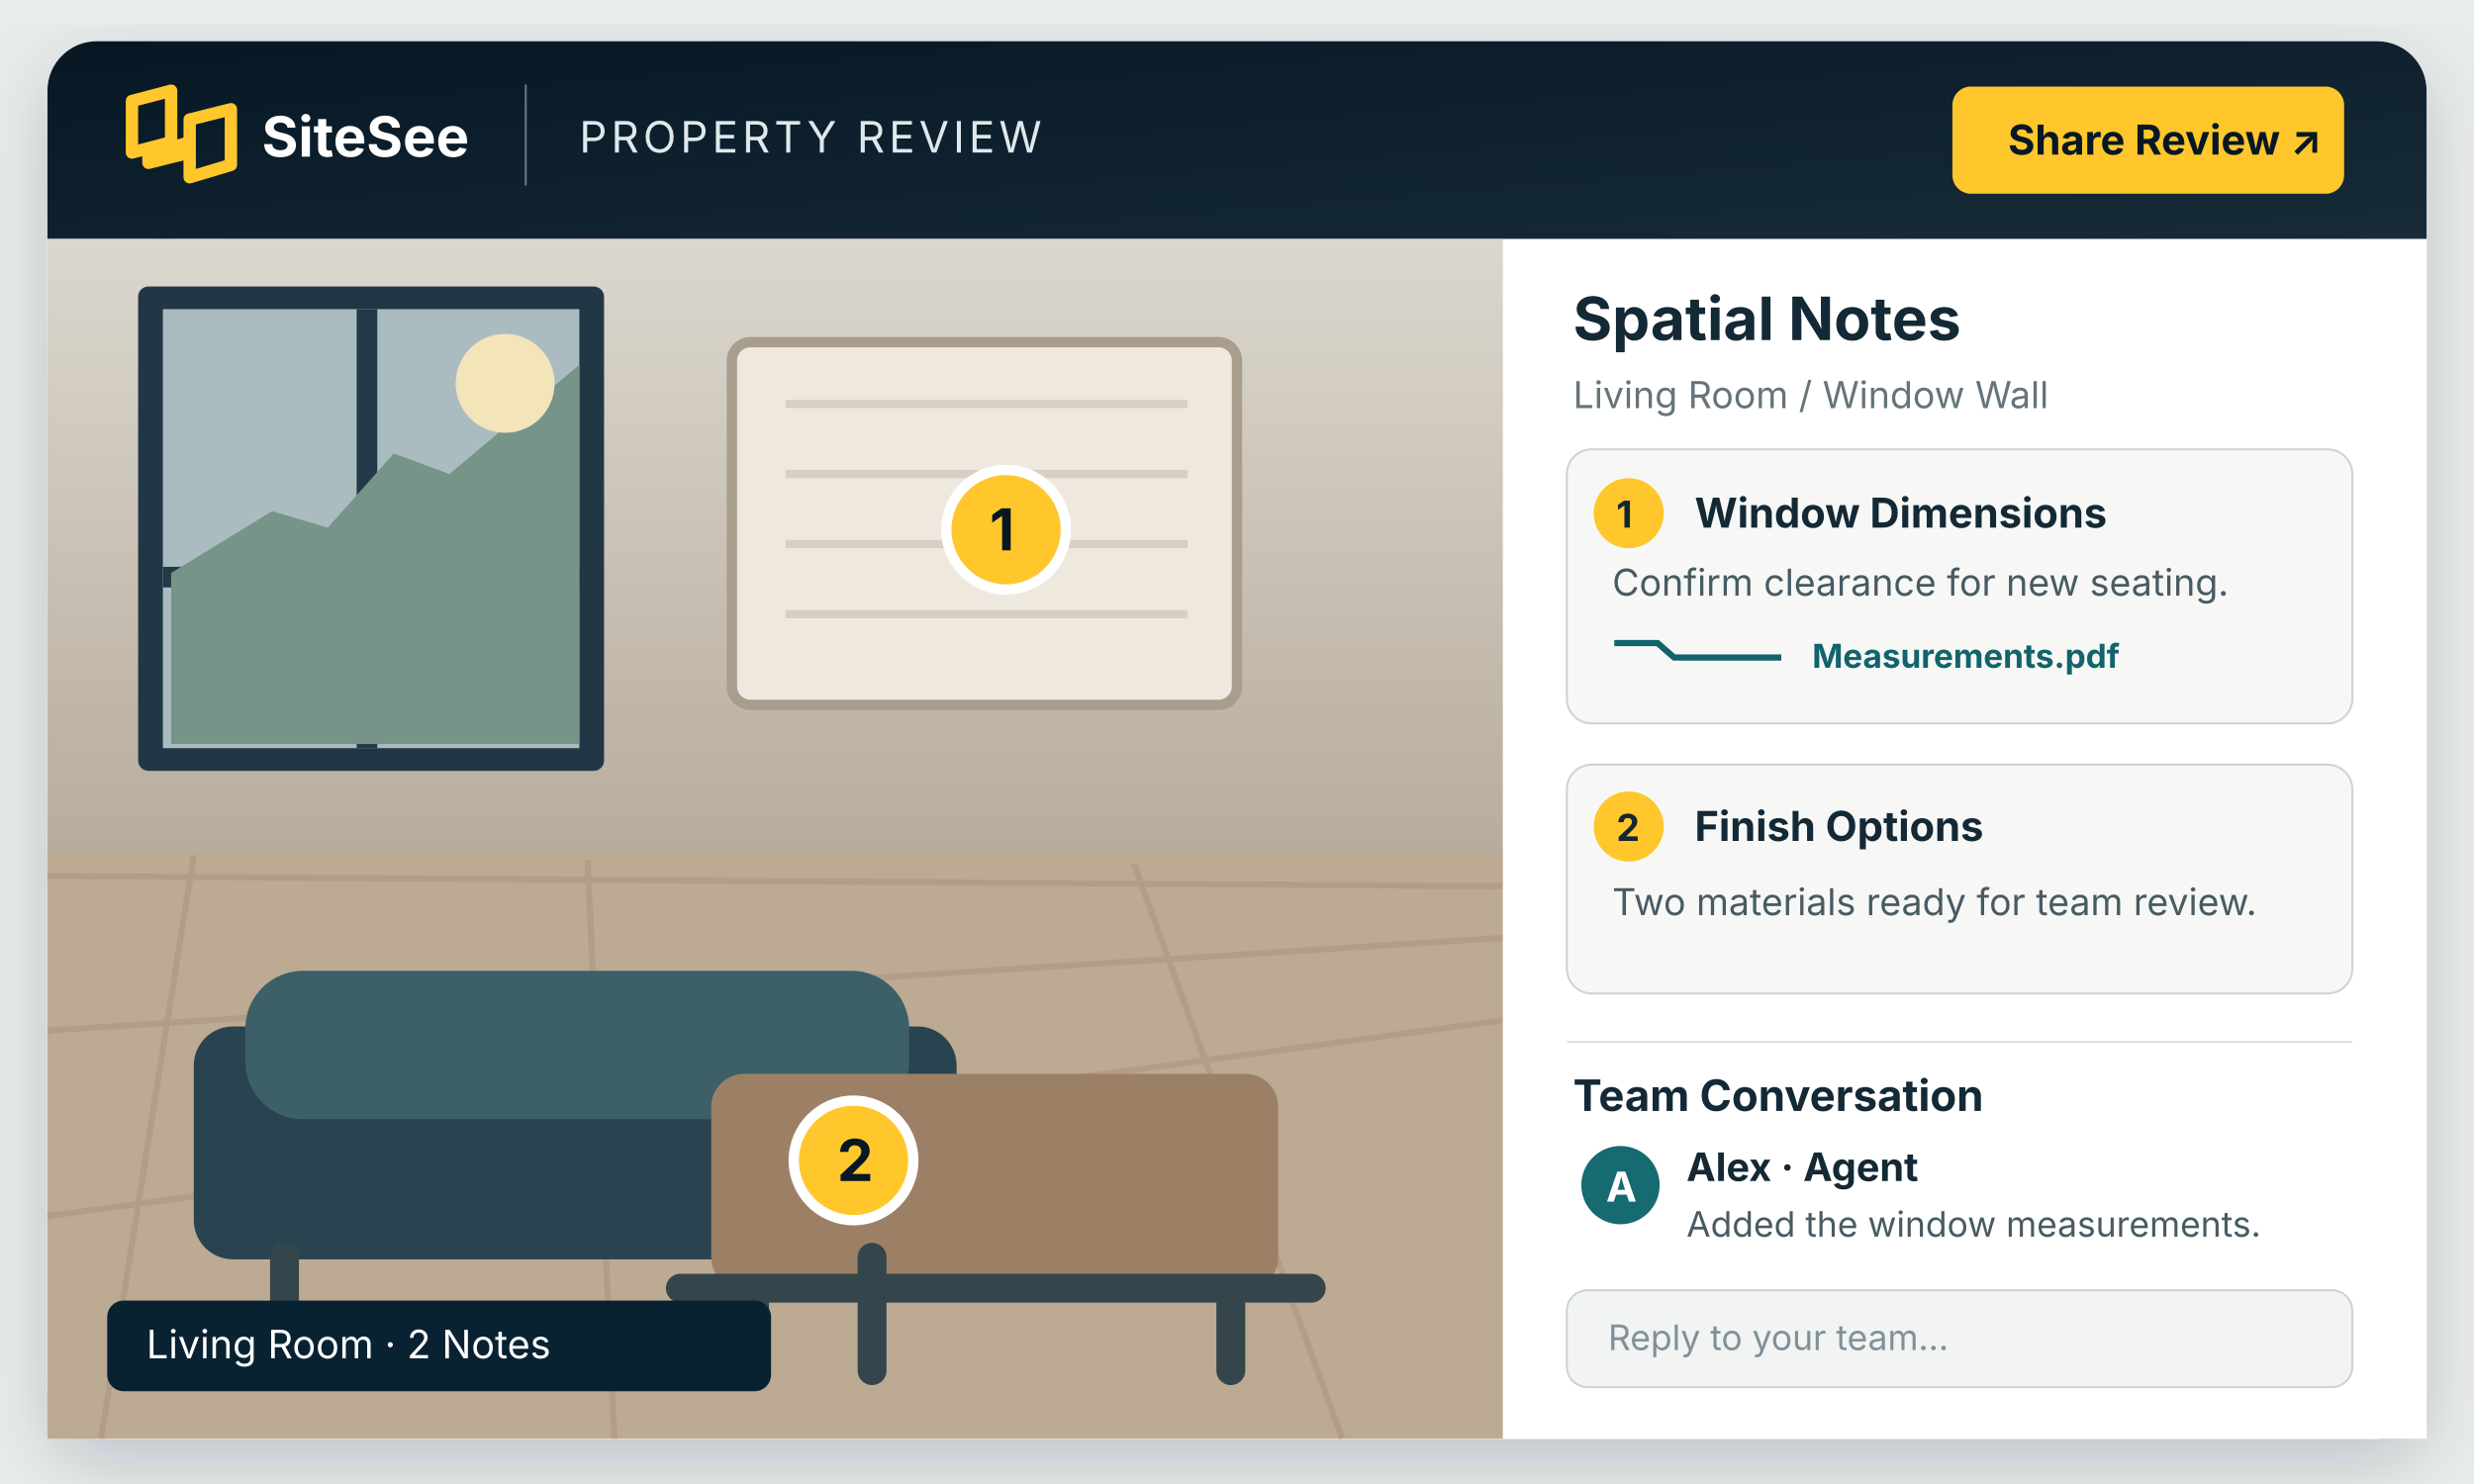
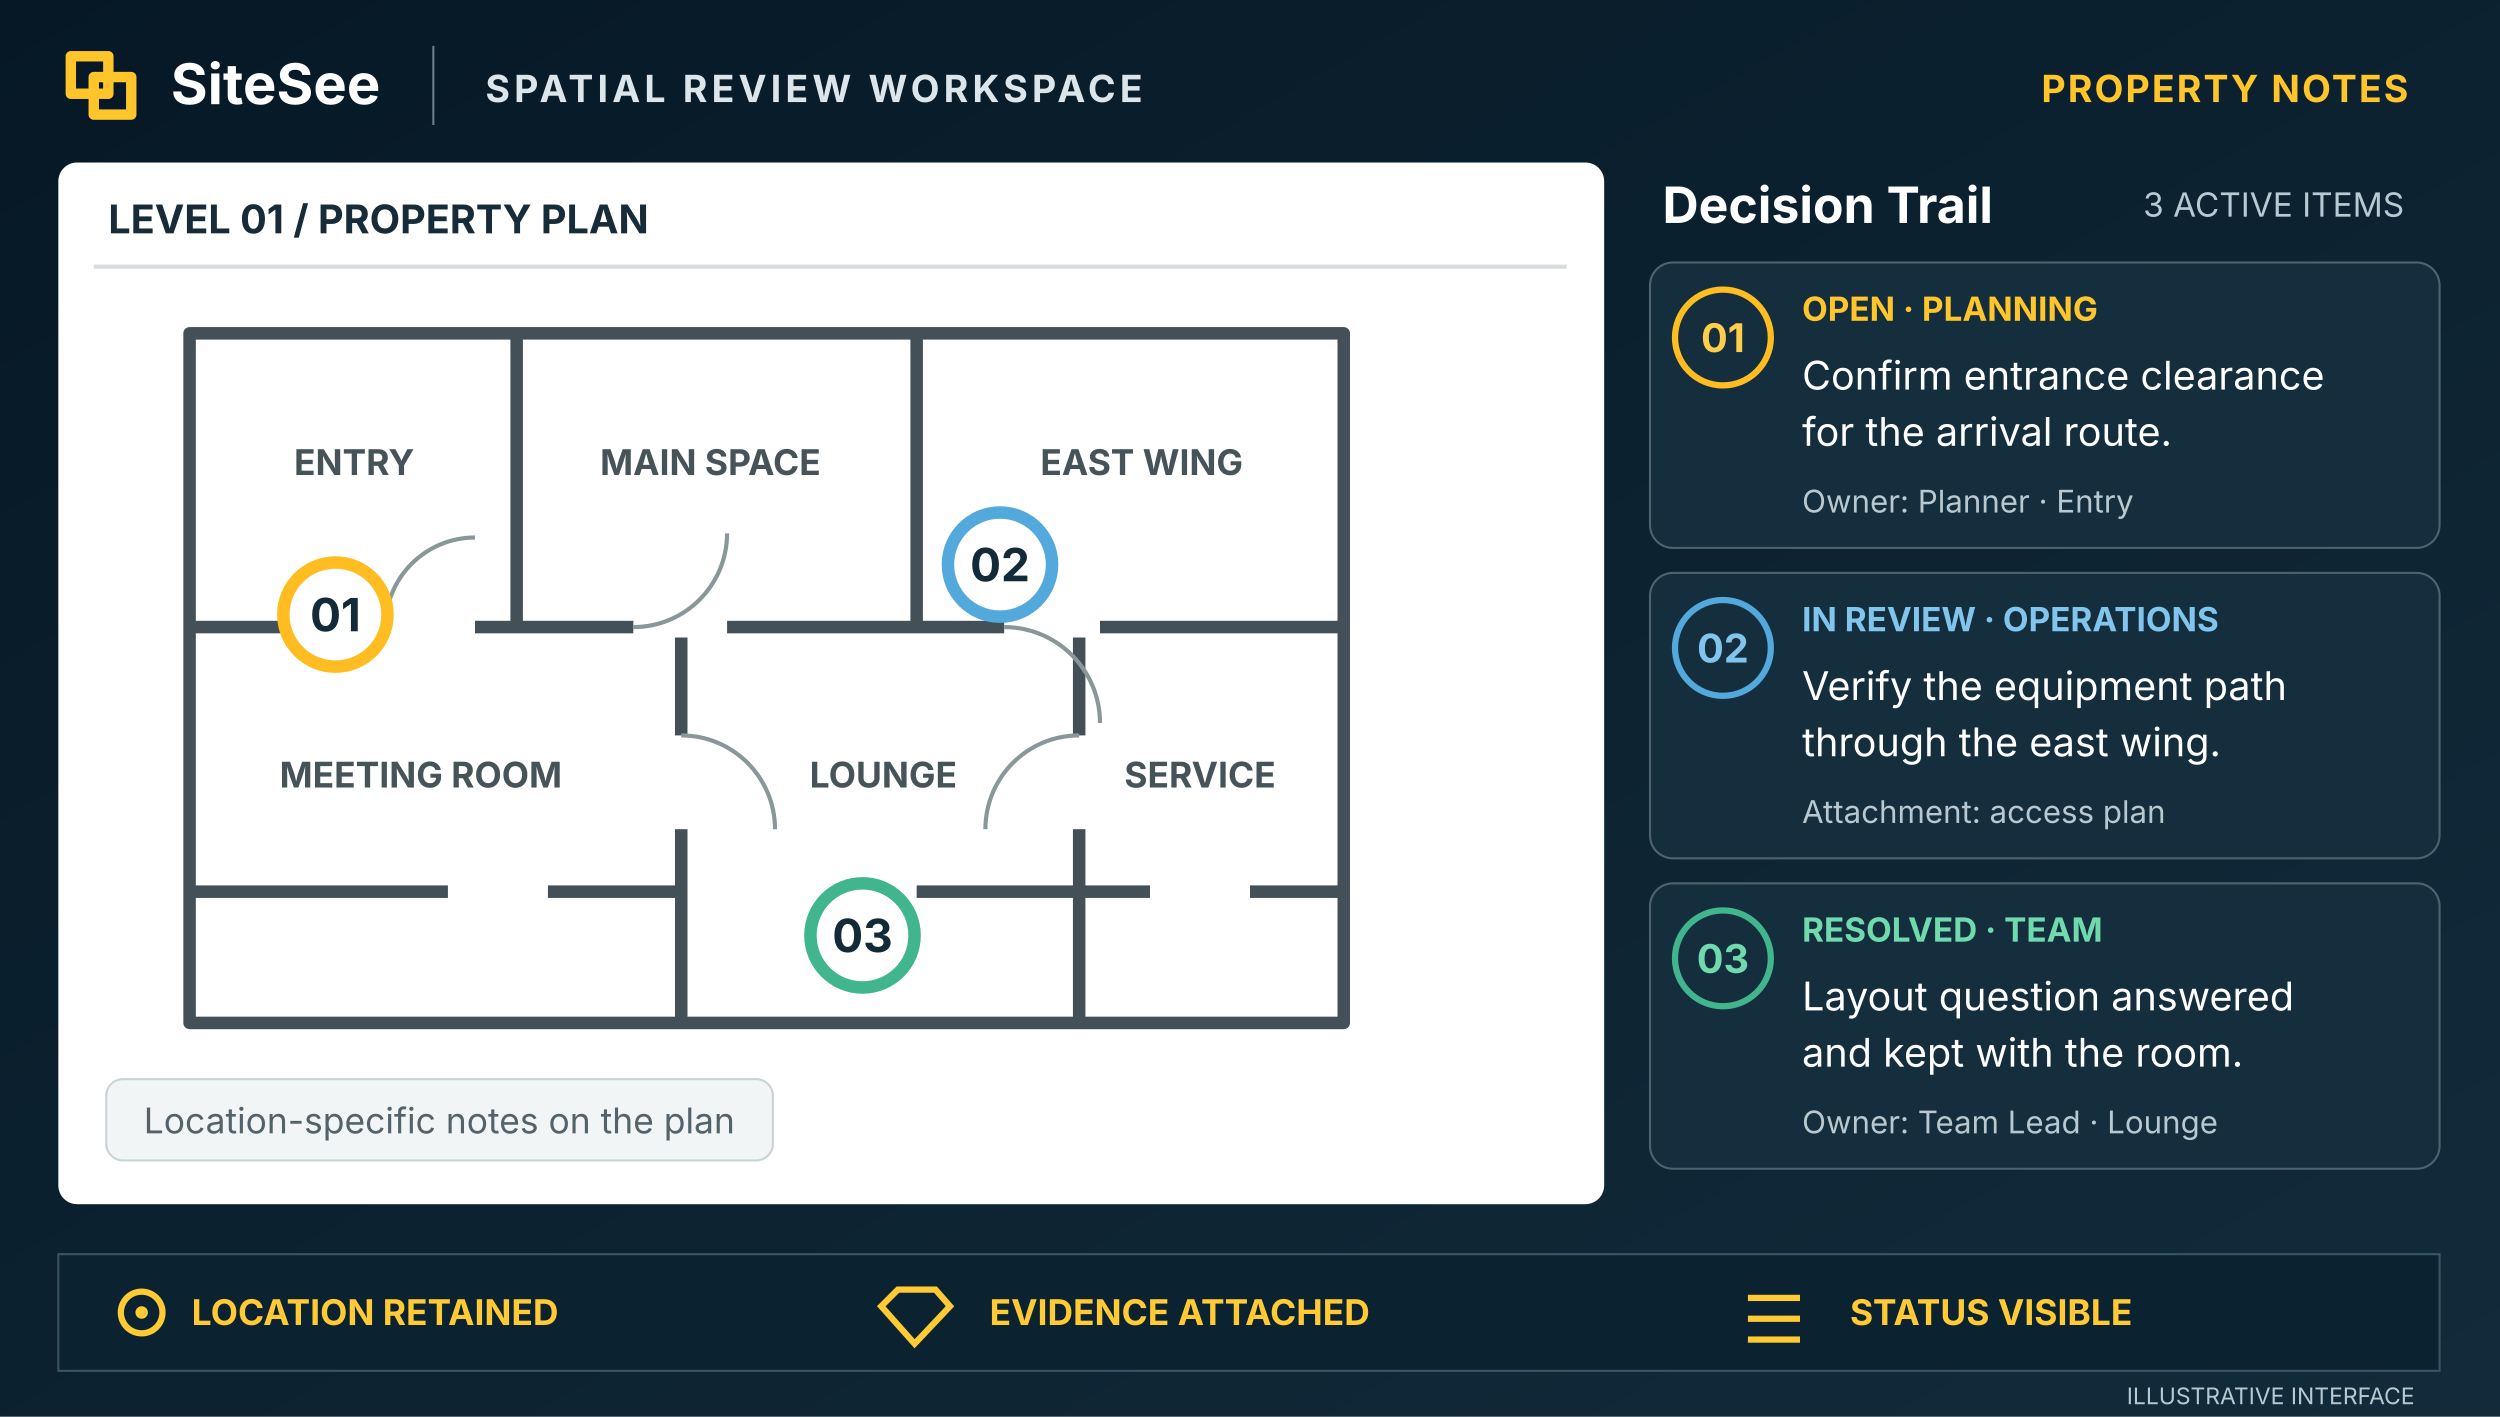
- <svg xmlns="http://www.w3.org/2000/svg" viewBox="0 0 1200 720" role="img" aria-labelledby="title desc">
+ <svg xmlns="http://www.w3.org/2000/svg" viewBox="0 0 1200 680" role="img" aria-labelledby="title desc">
  <defs>
-     <linearGradient id="ink" x2="1" y2="1">
-       <stop stop-color="#071724" />
-       <stop offset="1" stop-color="#172b39" />
+     <linearGradient id="navy" x2="1" y2="1">
+       <stop stop-color="#061825" />
+       <stop offset="1" stop-color="#122b3b" />
    </linearGradient>
-     <linearGradient id="room" x2="0" y2="1">
-       <stop stop-color="#dbd7ce" />
-       <stop offset="1" stop-color="#b6aa9a" />
-     </linearGradient>
-     <filter id="shadow" x="-15%" y="-15%" width="130%" height="140%">
-       <feDropShadow dx="0" dy="12" stdDeviation="18" flood-color="#081a25" flood-opacity=".18" />
-     </filter>
  </defs>
-   <rect width="1200" height="720" fill="#e9ecec" />
-   <rect x="23" y="20" width="1154" height="678" rx="24" fill="#fff" filter="url(#shadow)" />
-   <path d="M47 20h1106a24 24 0 0 1 24 24v72H23V44a24 24 0 0 1 24-24Z" fill="url(#ink)" />
-   <path d="M64 49 83 44v25l-19 5V49Zm8 30 20-5V58l20-5v27l-20 6V69l-20 6Z" fill="none" stroke="#ffc72c" stroke-width="6" stroke-linejoin="round" />
-   <text x="127" y="76" fill="#fff" font-family="Inter,Arial,sans-serif" font-weight="700" font-size="27">SiteSee</text>
-   <path d="M255 41v49" stroke="#657784" />
-   <text x="281" y="74" fill="#dfe8eb" font-family="Inter,Arial,sans-serif" font-size="21" letter-spacing="2">PROPERTY REVIEW</text>
-   <rect x="947" y="42" width="190" height="52" rx="9" fill="#ffc72c" />
-   <text x="974" y="75" fill="#071724" font-family="Inter,Arial,sans-serif" font-size="20" font-weight="700">Share Review ↗</text>
-   <rect x="23" y="116" width="706" height="582" fill="#e9e2d6" />
-   <rect x="23" y="116" width="706" height="313" fill="url(#room)" />
-   <path d="M23 414h706v284H23Z" fill="#bcaa93" />
-   <path d="M23 425 729 430M23 500l706-45M23 590l706-95M94 415l-45 283M285 417l13 281M550 419l101 279" stroke="#a69075" stroke-width="3" opacity=".45" />
-   <rect x="67" y="139" width="226" height="235" rx="5" fill="#223746" />
-   <rect x="79" y="150" width="202" height="213" fill="#aabcc0" />
-   <path d="M178 150v213M79 280h202" stroke="#233947" stroke-width="10" />
-   <path d="M83 278 132 248l27 8 32-36 27 10 63-53v184H83Z" fill="#779489" />
-   <circle cx="245" cy="186" r="24" fill="#f3e4b9" />
-   <rect x="355" y="166" width="245" height="176" rx="9" fill="#eee8df" stroke="#a99d8d" stroke-width="5" />
-   <path d="M381 196h195M381 230h195M381 264h195M381 298h195" stroke="#d7cfc4" stroke-width="4" />
-   <rect x="94" y="498" width="370" height="113" rx="19" fill="#294450" />
-   <rect x="119" y="471" width="322" height="72" rx="28" fill="#3d6068" />
-   <rect x="345" y="521" width="275" height="105" rx="16" fill="#9c8066" />
-   <path d="M330 625h306M138 610v55M423 610v55M366 627v38M597 627v38" stroke="#34464c" stroke-width="14" stroke-linecap="round" />
-   <circle cx="488" cy="257" r="29" fill="#ffc72c" stroke="#fff" stroke-width="5" />
-   <text x="480" y="267" fill="#071724" font-family="Inter,Arial,sans-serif" font-size="28" font-weight="700">1</text>
-   <circle cx="414" cy="563" r="29" fill="#ffc72c" stroke="#fff" stroke-width="5" />
-   <text x="406" y="573" fill="#071724" font-family="Inter,Arial,sans-serif" font-size="28" font-weight="700">2</text>
-   <rect x="52" y="631" width="322" height="44" rx="8" fill="#092231" />
-   <text x="71" y="659" fill="#fff" font-family="Inter,Arial,sans-serif" font-size="19">Living Room · 2 Notes</text>
-   <rect x="729" y="116" width="448" height="582" fill="#fff" />
-   <text x="763" y="165" fill="#142936" font-family="Poppins,Inter,Arial,sans-serif" font-size="29" font-weight="700">Spatial Notes</text>
-   <text x="763" y="198" fill="#65747b" font-family="Inter,Arial,sans-serif" font-size="18">Living Room / Window Wall</text>
-   <rect x="760" y="218" width="381" height="133" rx="12" fill="#f7f8f6" stroke="#cdd4d3" />
-   <circle cx="790" cy="249" r="17" fill="#ffc72c" />
-   <text x="784" y="256" fill="#132633" font-family="Inter,Arial,sans-serif" font-weight="700" font-size="18">1</text>
-   <text x="822" y="256" fill="#142936" font-family="Inter,Arial,sans-serif" font-weight="700" font-size="20">Window Dimensions</text>
-   <text x="782" y="289" fill="#485b63" font-family="Inter,Arial,sans-serif" font-size="18">Confirm clearance for new seating.</text>
-   <path d="M783 312h21l8 7h52" fill="none" stroke="#11646a" stroke-width="3" />
-   <text x="879" y="324" fill="#11646a" font-family="Inter,Arial,sans-serif" font-size="16" font-weight="700">Measurements.pdf</text>
-   <rect x="760" y="371" width="381" height="111" rx="12" fill="#f7f8f6" stroke="#cdd4d3" />
-   <circle cx="790" cy="401" r="17" fill="#ffc72c" />
-   <text x="784" y="408" fill="#132633" font-family="Inter,Arial,sans-serif" font-weight="700" font-size="18">2</text>
-   <text x="822" y="408" fill="#142936" font-family="Inter,Arial,sans-serif" font-weight="700" font-size="20">Finish Options</text>
-   <text x="782" y="444" fill="#485b63" font-family="Inter,Arial,sans-serif" font-size="18">Two materials ready for team review.</text>
-   <rect x="760" y="505" width="381" height="1" fill="#d9dfdf" />
-   <text x="763" y="539" fill="#142936" font-family="Inter,Arial,sans-serif" font-size="21" font-weight="700">Team Conversation</text>
-   <circle cx="786" cy="575" r="19" fill="#156b70" />
-   <text x="779" y="583" fill="#fff" font-family="Inter,Arial,sans-serif" font-size="20" font-weight="700">A</text>
-   <text x="818" y="573" fill="#142936" font-family="Inter,Arial,sans-serif" font-size="19" font-weight="700">Alex · Agent</text>
-   <text x="818" y="600" fill="#485b63" font-family="Inter,Arial,sans-serif" font-size="17">Added the window measurements.</text>
-   <rect x="760" y="626" width="381" height="47" rx="10" fill="#f1f4f3" stroke="#cdd4d3" />
-   <text x="780" y="655" fill="#819098" font-family="Inter,Arial,sans-serif" font-size="17">Reply to your team…</text>
+   <rect width="1200" height="680" fill="url(#navy)" />
+   <path d="M34 27h18v18H34zM45 37h18v18H45z" fill="none" stroke="#ffc52a" stroke-width="5" stroke-linejoin="round" />
+   <text x="82" y="50" fill="#fff" font-family="Inter,Arial,sans-serif" font-size="27" font-weight="700">SiteSee</text>
+   <path d="M208 22v38" stroke="#66808b" />
+   <text x="233" y="49" fill="#dce5e9" font-family="Inter,Arial,sans-serif" font-size="18" font-weight="700" letter-spacing="2">SPATIAL REVIEW WORKSPACE</text>
+   <text x="1156" y="49" text-anchor="end" fill="#ffc52a" font-family="Inter,Arial,sans-serif" font-size="18" font-weight="700" letter-spacing="1">PROPERTY NOTES</text>
+   <rect x="28" y="78" width="742" height="500" rx="9" fill="#fff" />
+   <text x="52" y="112" fill="#172b38" font-family="Inter,Arial,sans-serif" font-size="19" font-weight="700">LEVEL 01 / PROPERTY PLAN</text>
+   <path d="M45 128h707" stroke="#d6dcdf" stroke-width="2" />
+   <g fill="none" stroke="#445057" stroke-width="6" stroke-linejoin="round">
+     <path d="M91 160h554v331H91z" />
+     <path d="M91 301h554M248 160v141M440 160v141M327 301v190M518 301v190" />
+     <path d="M91 428h236M440 428h205" />
+   </g>
+   <g fill="none" stroke="#fff" stroke-width="10">
+     <path d="M185 301h43M304 301h45M482 301h46M327 353v45M518 353v45M215 428h48M552 428h48" />
+   </g>
+   <g fill="none" stroke="#89969a" stroke-width="2">
+     <path d="M185 301a43 43 0 0 1 43-43M304 301a45 45 0 0 0 45-45M482 301a46 46 0 0 1 46 46M327 353a45 45 0 0 1 45 45M518 353a45 45 0 0 0-45 45" />
+   </g>
+   <g fill="#46545a" font-family="Inter,Arial,sans-serif" font-size="17" font-weight="700" text-anchor="middle">
+     <text x="170" y="228">ENTRY</text>
+     <text x="341" y="228">MAIN SPACE</text>
+     <text x="548" y="228">EAST WING</text>
+     <text x="202" y="378">MEETING ROOM</text>
+     <text x="424" y="378">LOUNGE</text>
+     <text x="576" y="378">SERVICE</text>
+   </g>
+   <g font-family="Inter,Arial,sans-serif" font-size="22" font-weight="700" text-anchor="middle">
+     <circle cx="161" cy="295" r="25" fill="#fff" stroke="#ffbd21" stroke-width="6" />
+     <text x="161" y="303" fill="#132a38">01</text>
+     <circle cx="480" cy="271" r="25" fill="#fff" stroke="#53a8dc" stroke-width="6" />
+     <text x="480" y="279" fill="#132a38">02</text>
+     <circle cx="414" cy="449" r="25" fill="#fff" stroke="#40b58e" stroke-width="6" />
+     <text x="414" y="457" fill="#132a38">03</text>
+   </g>
+   <rect x="51" y="518" width="320" height="39" rx="8" fill="#f2f5f5" stroke="#c8d3d6" />
+   <text x="69" y="544" fill="#52636b" font-family="Inter,Arial,sans-serif" font-size="17">Location-specific notes on the plan</text>
+   <text x="798" y="107" fill="#fff" font-family="Inter,Arial,sans-serif" font-size="24" font-weight="700">Decision Trail</text>
+   <text x="1154" y="104" fill="#b7c9d1" font-family="Inter,Arial,sans-serif" font-size="16" text-anchor="end">3 ACTIVE ITEMS</text>
+   <g font-family="Inter,Arial,sans-serif">
+     <rect x="792" y="126" width="379" height="137" rx="11" fill="#142e3e" stroke="#4d6370" />
+     <circle cx="827" cy="162" r="23" fill="none" stroke="#ffbd21" stroke-width="3" />
+     <text x="827" y="169" fill="#ffcd4c" font-size="19" font-weight="700" text-anchor="middle">01</text>
+     <text x="865" y="154" fill="#ffc52a" font-size="16" font-weight="700">OPEN · PLANNING</text>
+     <text x="865" y="187" fill="#fff" font-size="19">Confirm entrance clearance</text>
+     <text x="865" y="214" fill="#fff" font-size="19">for the arrival route.</text>
+     <text x="865" y="246" fill="#b8c8ce" font-size="15">Owner: Planner · Entry</text>
+     <rect x="792" y="275" width="379" height="137" rx="11" fill="#142e3e" stroke="#4d6370" />
+     <circle cx="827" cy="311" r="23" fill="none" stroke="#53a8dc" stroke-width="3" />
+     <text x="827" y="318" fill="#82c5ec" font-size="19" font-weight="700" text-anchor="middle">02</text>
+     <text x="865" y="303" fill="#82c5ec" font-size="16" font-weight="700">IN REVIEW · OPERATIONS</text>
+     <text x="865" y="336" fill="#fff" font-size="19">Verify the equipment path</text>
+     <text x="865" y="363" fill="#fff" font-size="19">through the east wing.</text>
+     <text x="865" y="395" fill="#b8c8ce" font-size="15">Attachment: access plan</text>
+     <rect x="792" y="424" width="379" height="137" rx="11" fill="#142e3e" stroke="#4d6370" />
+     <circle cx="827" cy="460" r="23" fill="none" stroke="#40b58e" stroke-width="3" />
+     <text x="827" y="467" fill="#70d9ae" font-size="19" font-weight="700" text-anchor="middle">03</text>
+     <text x="865" y="452" fill="#70d9ae" font-size="16" font-weight="700">RESOLVED · TEAM</text>
+     <text x="865" y="485" fill="#fff" font-size="19">Layout question answered</text>
+     <text x="865" y="512" fill="#fff" font-size="19">and kept with the room.</text>
+     <text x="865" y="544" fill="#b8c8ce" font-size="15">Owner: Team Lead · Lounge</text>
+   </g>
+   <path d="M28 602h1143v56H28z" fill="#0b2231" stroke="#385466" />
+   <g fill="#ffca34" font-family="Inter,Arial,sans-serif" font-size="17" font-weight="700">
+     <circle cx="68" cy="630" r="10" fill="none" stroke="#ffca34" stroke-width="3" />
+     <circle cx="68" cy="630" r="3" />
+     <text x="92" y="636">LOCATION RETAINED</text>
+     <path d="M431 619h18l7 8-17 18-16-18z" fill="none" stroke="#ffca34" stroke-width="3" />
+     <text x="475" y="636">EVIDENCE ATTACHED</text>
+     <path d="M839 623h25M839 633h25M839 643h25" stroke="#ffca34" stroke-width="3" />
+     <text x="888" y="636">STATUS VISIBLE</text>
+   </g>
+   <text x="1159" y="674" text-anchor="end" fill="#b7c9d1" font-family="Inter,Arial,sans-serif" font-size="11">ILLUSTRATIVE INTERFACE</text>
</svg>
